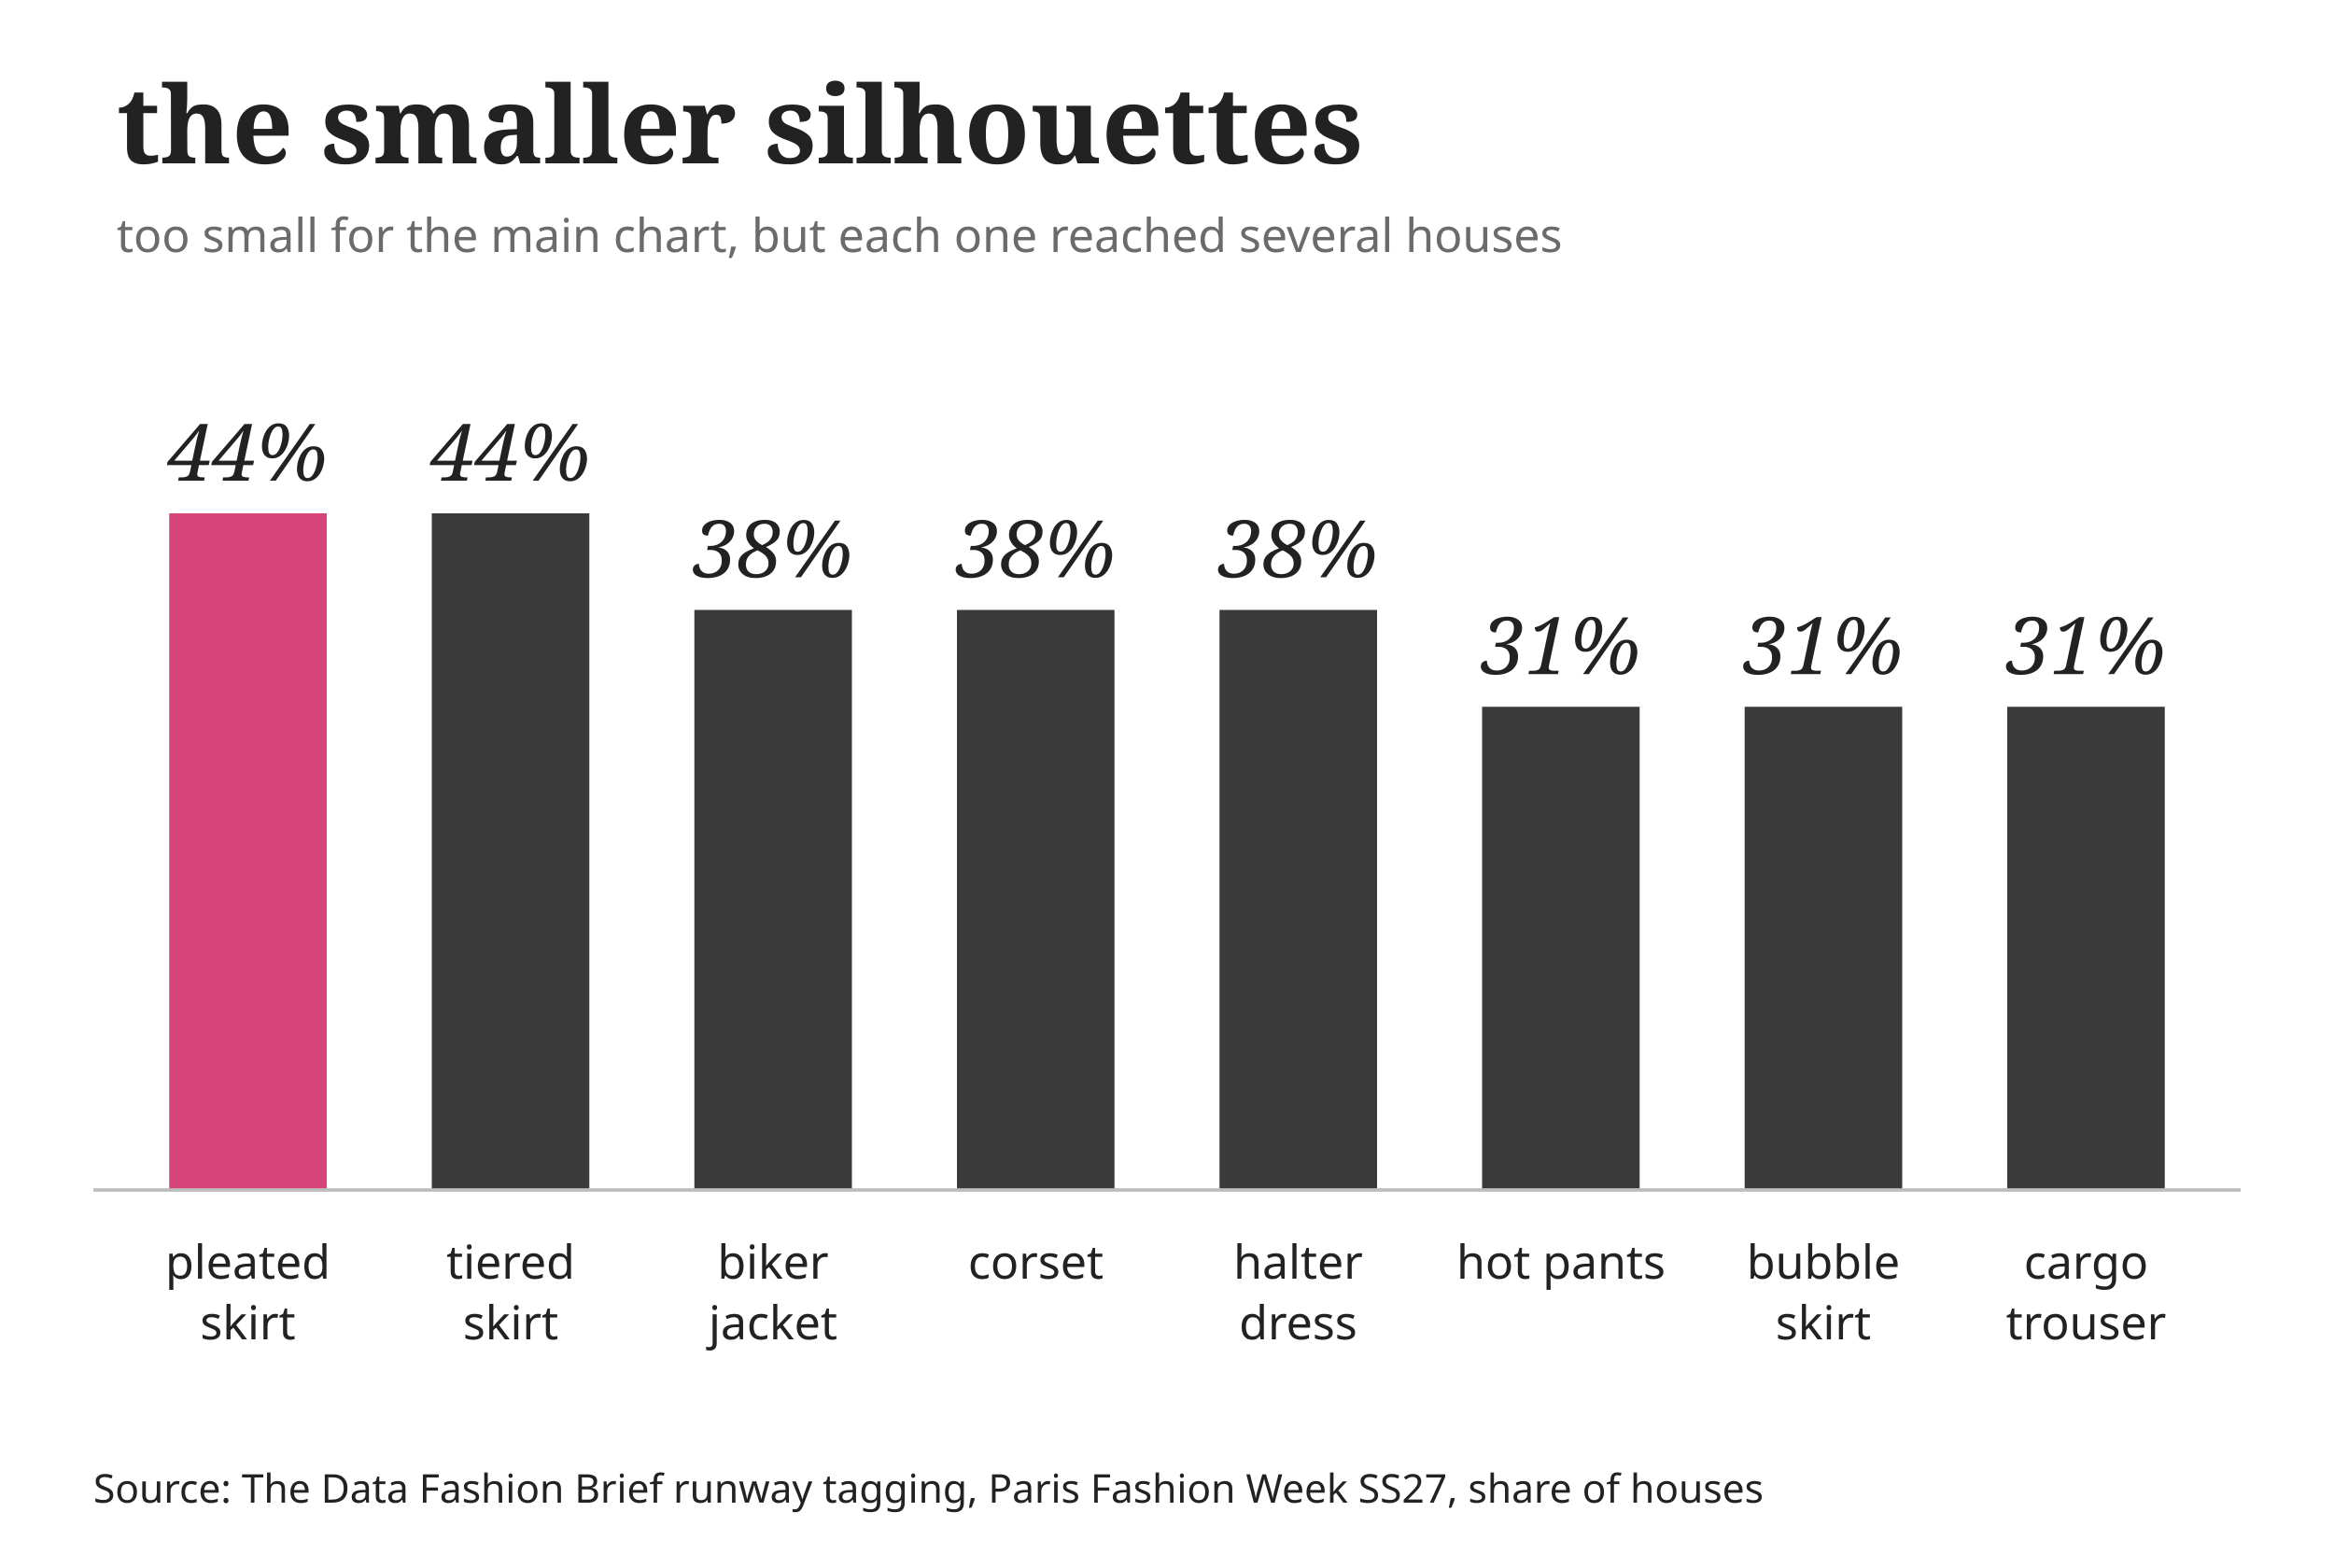
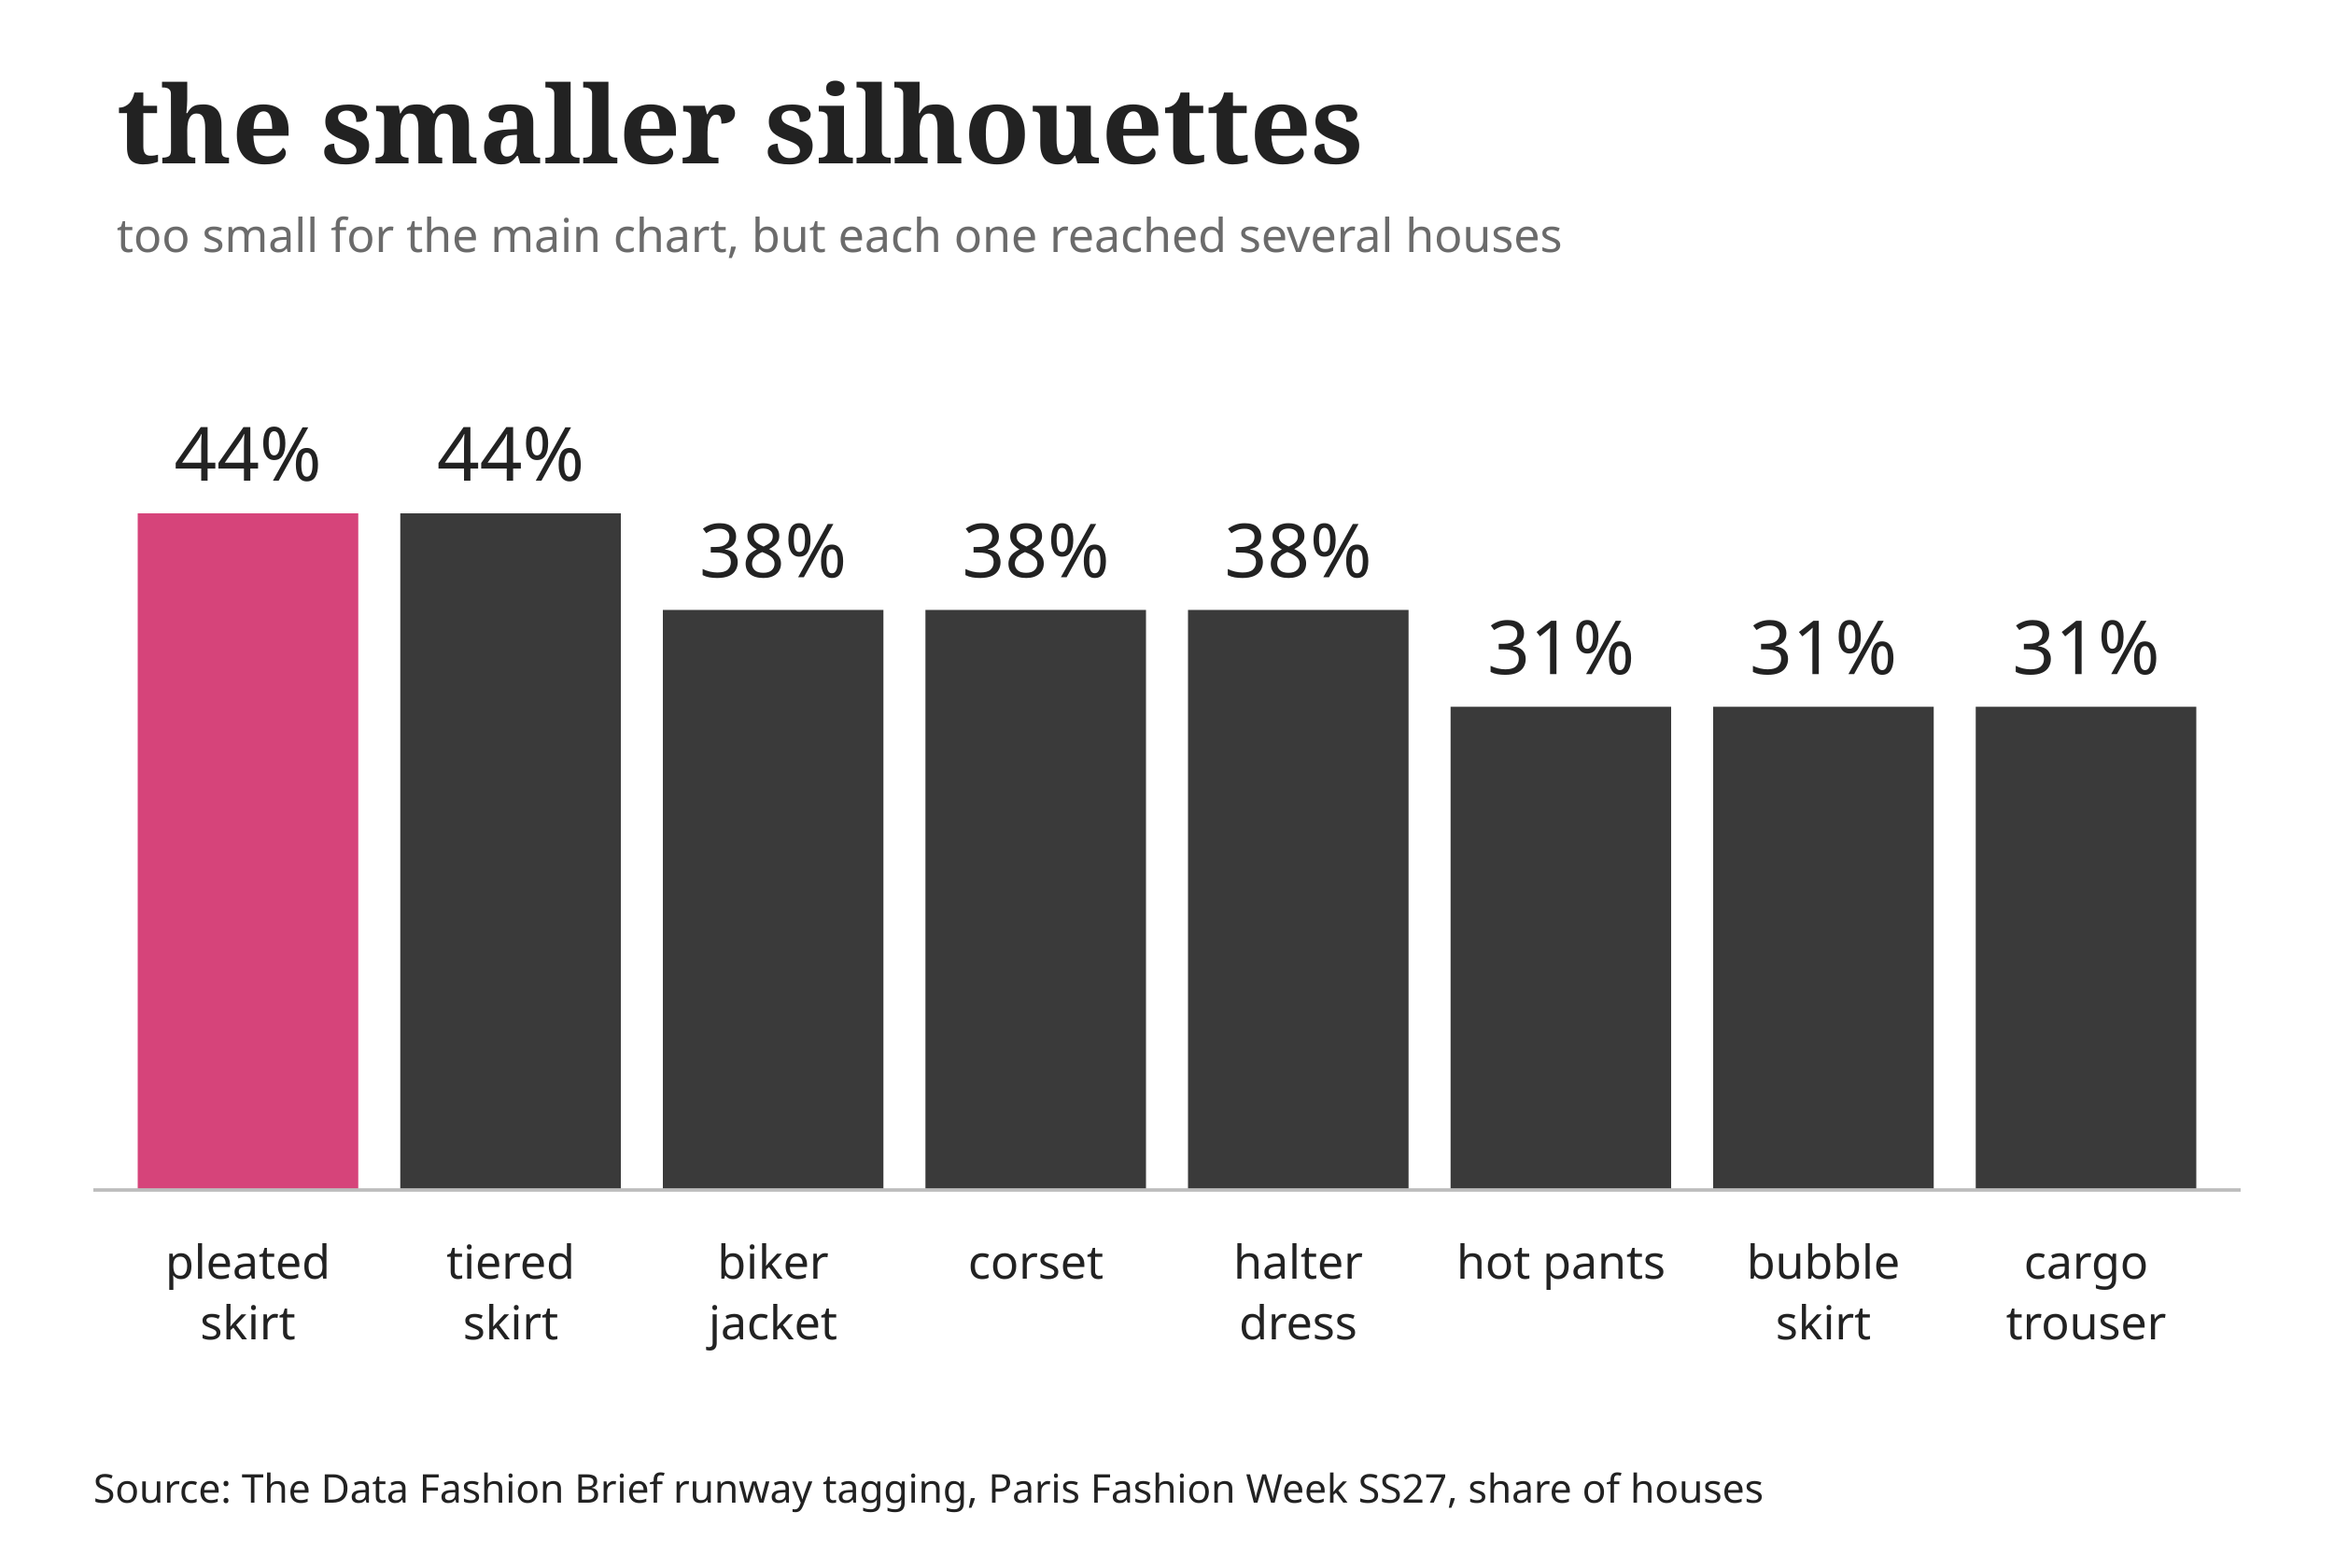
<svg xmlns="http://www.w3.org/2000/svg" viewBox="0 0 1000 672" width="1000" height="672">
  <rect width="1000" height="672" fill="#FFFFFF" />
  <text x="50" y="70" font-family="'Playfair Display', Georgia, serif" font-weight="700" font-size="46" fill="#222222">the smaller silhouettes</text>
  <text x="50" y="108" font-family="'Century Gothic', 'Questrial', 'Avenir', sans-serif" font-size="20" fill="#6B6B6B">too small for the main chart, but each one reached several houses</text>
-   <rect x="72.5" y="220.0" width="67.5" height="290.0" fill="#D6447A" />
-   <text x="106.2" y="206.0" text-anchor="middle" font-family="'Playfair Display', Georgia, serif" font-style="italic" font-weight="500" font-size="34" fill="#222222">44%</text>
+   <rect x="59.0" y="220.0" width="94.5" height="290.0" fill="#D6447A" />
+   <text x="106.2" y="206.0" text-anchor="middle" font-family="'Century Gothic', 'Questrial', 'Avenir', sans-serif" font-size="32" fill="#222222">44%</text>
  <text x="106.2" y="548" text-anchor="middle" font-family="'Century Gothic', 'Questrial', 'Avenir', sans-serif" font-size="20" fill="#222222">pleated</text>
  <text x="106.2" y="574" text-anchor="middle" font-family="'Century Gothic', 'Questrial', 'Avenir', sans-serif" font-size="20" fill="#222222">skirt</text>
-   <rect x="185.0" y="220.0" width="67.5" height="290.0" fill="#3A3A3A" />
-   <text x="218.8" y="206.0" text-anchor="middle" font-family="'Playfair Display', Georgia, serif" font-style="italic" font-weight="500" font-size="34" fill="#222222">44%</text>
+   <rect x="171.5" y="220.0" width="94.5" height="290.0" fill="#3A3A3A" />
+   <text x="218.8" y="206.0" text-anchor="middle" font-family="'Century Gothic', 'Questrial', 'Avenir', sans-serif" font-size="32" fill="#222222">44%</text>
  <text x="218.8" y="548" text-anchor="middle" font-family="'Century Gothic', 'Questrial', 'Avenir', sans-serif" font-size="20" fill="#222222">tiered</text>
  <text x="218.8" y="574" text-anchor="middle" font-family="'Century Gothic', 'Questrial', 'Avenir', sans-serif" font-size="20" fill="#222222">skirt</text>
-   <rect x="297.5" y="261.4" width="67.5" height="248.6" fill="#3A3A3A" />
-   <text x="331.2" y="247.4" text-anchor="middle" font-family="'Playfair Display', Georgia, serif" font-style="italic" font-weight="500" font-size="34" fill="#222222">38%</text>
+   <rect x="284.0" y="261.4" width="94.5" height="248.6" fill="#3A3A3A" />
+   <text x="331.2" y="247.4" text-anchor="middle" font-family="'Century Gothic', 'Questrial', 'Avenir', sans-serif" font-size="32" fill="#222222">38%</text>
  <text x="331.2" y="548" text-anchor="middle" font-family="'Century Gothic', 'Questrial', 'Avenir', sans-serif" font-size="20" fill="#222222">biker</text>
  <text x="331.2" y="574" text-anchor="middle" font-family="'Century Gothic', 'Questrial', 'Avenir', sans-serif" font-size="20" fill="#222222">jacket</text>
-   <rect x="410.0" y="261.4" width="67.5" height="248.6" fill="#3A3A3A" />
-   <text x="443.8" y="247.4" text-anchor="middle" font-family="'Playfair Display', Georgia, serif" font-style="italic" font-weight="500" font-size="34" fill="#222222">38%</text>
+   <rect x="396.5" y="261.4" width="94.5" height="248.6" fill="#3A3A3A" />
+   <text x="443.8" y="247.4" text-anchor="middle" font-family="'Century Gothic', 'Questrial', 'Avenir', sans-serif" font-size="32" fill="#222222">38%</text>
  <text x="443.8" y="548" text-anchor="middle" font-family="'Century Gothic', 'Questrial', 'Avenir', sans-serif" font-size="20" fill="#222222">corset</text>
-   <rect x="522.5" y="261.4" width="67.5" height="248.6" fill="#3A3A3A" />
-   <text x="556.2" y="247.4" text-anchor="middle" font-family="'Playfair Display', Georgia, serif" font-style="italic" font-weight="500" font-size="34" fill="#222222">38%</text>
+   <rect x="509.0" y="261.4" width="94.5" height="248.6" fill="#3A3A3A" />
+   <text x="556.2" y="247.4" text-anchor="middle" font-family="'Century Gothic', 'Questrial', 'Avenir', sans-serif" font-size="32" fill="#222222">38%</text>
  <text x="556.2" y="548" text-anchor="middle" font-family="'Century Gothic', 'Questrial', 'Avenir', sans-serif" font-size="20" fill="#222222">halter</text>
  <text x="556.2" y="574" text-anchor="middle" font-family="'Century Gothic', 'Questrial', 'Avenir', sans-serif" font-size="20" fill="#222222">dress</text>
-   <rect x="635.0" y="302.9" width="67.5" height="207.1" fill="#3A3A3A" />
-   <text x="668.8" y="288.9" text-anchor="middle" font-family="'Playfair Display', Georgia, serif" font-style="italic" font-weight="500" font-size="34" fill="#222222">31%</text>
+   <rect x="621.5" y="302.9" width="94.5" height="207.1" fill="#3A3A3A" />
+   <text x="668.8" y="288.9" text-anchor="middle" font-family="'Century Gothic', 'Questrial', 'Avenir', sans-serif" font-size="32" fill="#222222">31%</text>
  <text x="668.8" y="548" text-anchor="middle" font-family="'Century Gothic', 'Questrial', 'Avenir', sans-serif" font-size="20" fill="#222222">hot pants</text>
-   <rect x="747.5" y="302.9" width="67.5" height="207.1" fill="#3A3A3A" />
-   <text x="781.2" y="288.9" text-anchor="middle" font-family="'Playfair Display', Georgia, serif" font-style="italic" font-weight="500" font-size="34" fill="#222222">31%</text>
+   <rect x="734.0" y="302.9" width="94.5" height="207.1" fill="#3A3A3A" />
+   <text x="781.2" y="288.9" text-anchor="middle" font-family="'Century Gothic', 'Questrial', 'Avenir', sans-serif" font-size="32" fill="#222222">31%</text>
  <text x="781.2" y="548" text-anchor="middle" font-family="'Century Gothic', 'Questrial', 'Avenir', sans-serif" font-size="20" fill="#222222">bubble</text>
  <text x="781.2" y="574" text-anchor="middle" font-family="'Century Gothic', 'Questrial', 'Avenir', sans-serif" font-size="20" fill="#222222">skirt</text>
-   <rect x="860.0" y="302.9" width="67.5" height="207.1" fill="#3A3A3A" />
-   <text x="893.8" y="288.9" text-anchor="middle" font-family="'Playfair Display', Georgia, serif" font-style="italic" font-weight="500" font-size="34" fill="#222222">31%</text>
+   <rect x="846.5" y="302.9" width="94.5" height="207.1" fill="#3A3A3A" />
+   <text x="893.8" y="288.9" text-anchor="middle" font-family="'Century Gothic', 'Questrial', 'Avenir', sans-serif" font-size="32" fill="#222222">31%</text>
  <text x="893.8" y="548" text-anchor="middle" font-family="'Century Gothic', 'Questrial', 'Avenir', sans-serif" font-size="20" fill="#222222">cargo</text>
  <text x="893.8" y="574" text-anchor="middle" font-family="'Century Gothic', 'Questrial', 'Avenir', sans-serif" font-size="20" fill="#222222">trouser</text>
-   <line x1="40" y1="510" x2="960" y2="510" stroke="#BDBDBD" stroke-width="1.5" />
+   <line x1="40.0" y1="510" x2="960.0" y2="510" stroke="#BDBDBD" stroke-width="1.5" />
  <text x="40" y="644" font-family="'Century Gothic', 'Questrial', 'Avenir', sans-serif" font-size="17" fill="#222222">Source: The Data Fashion Brief runway tagging, Paris Fashion Week SS27, share of houses</text>
</svg>
